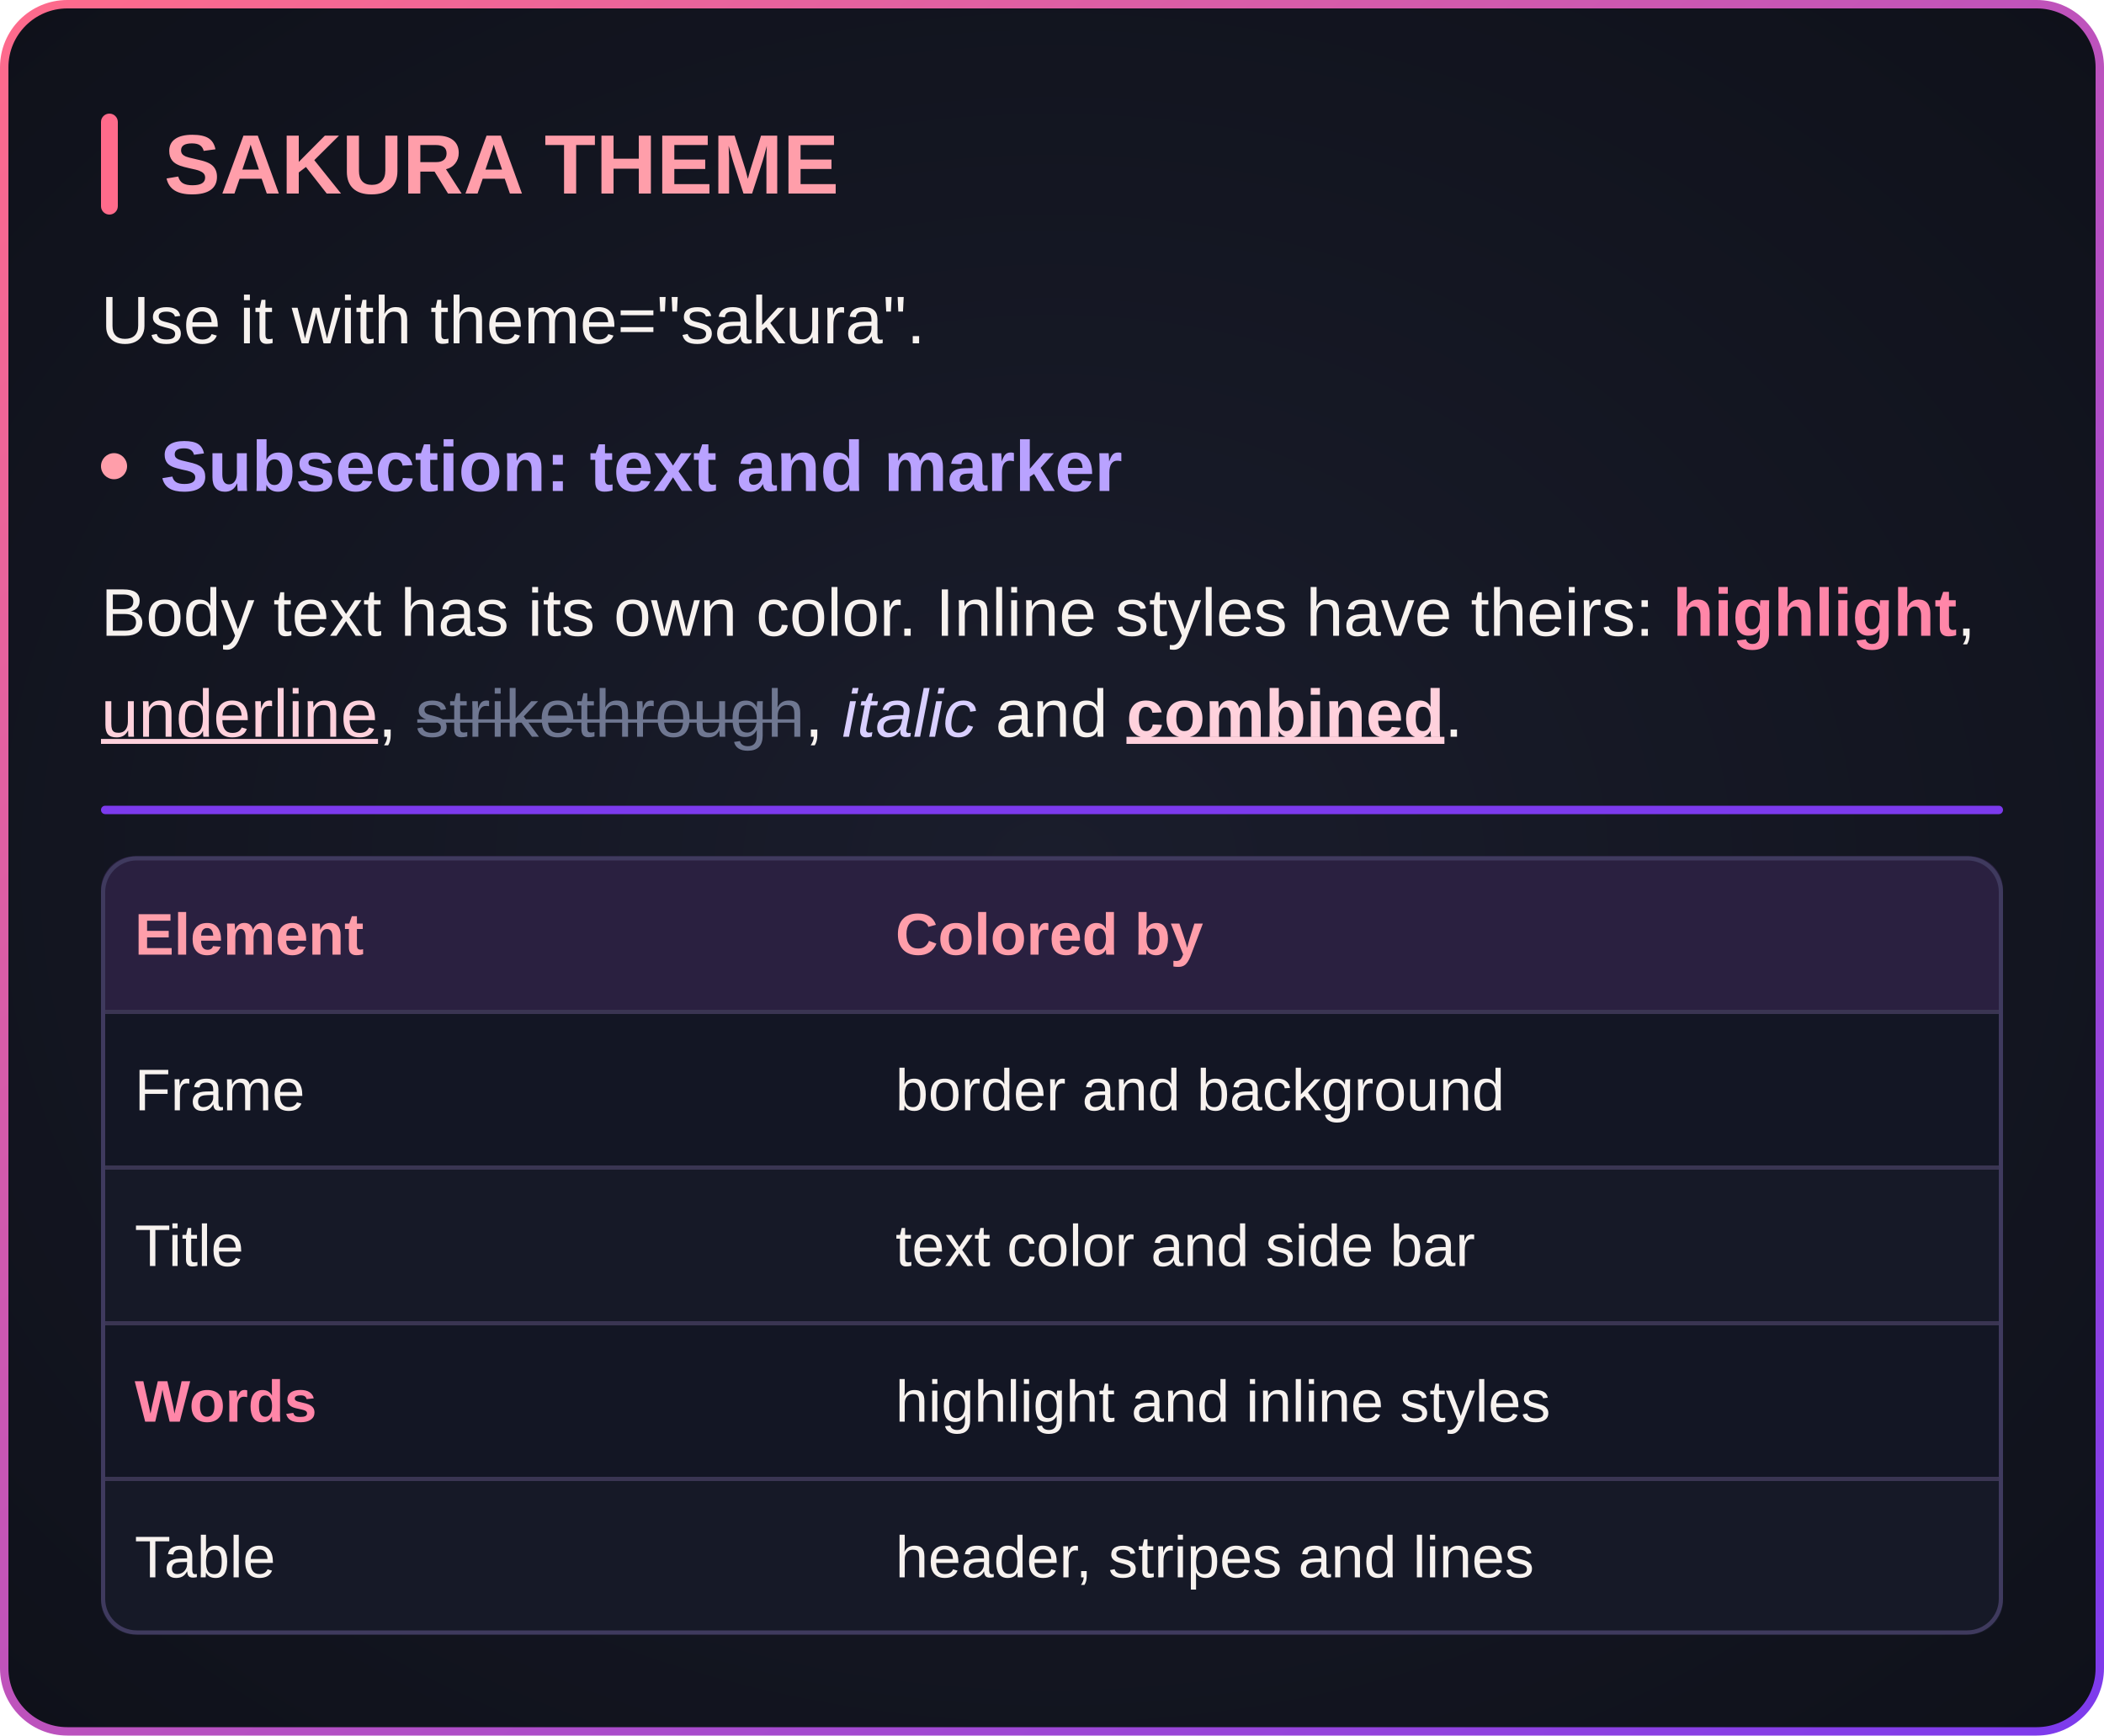
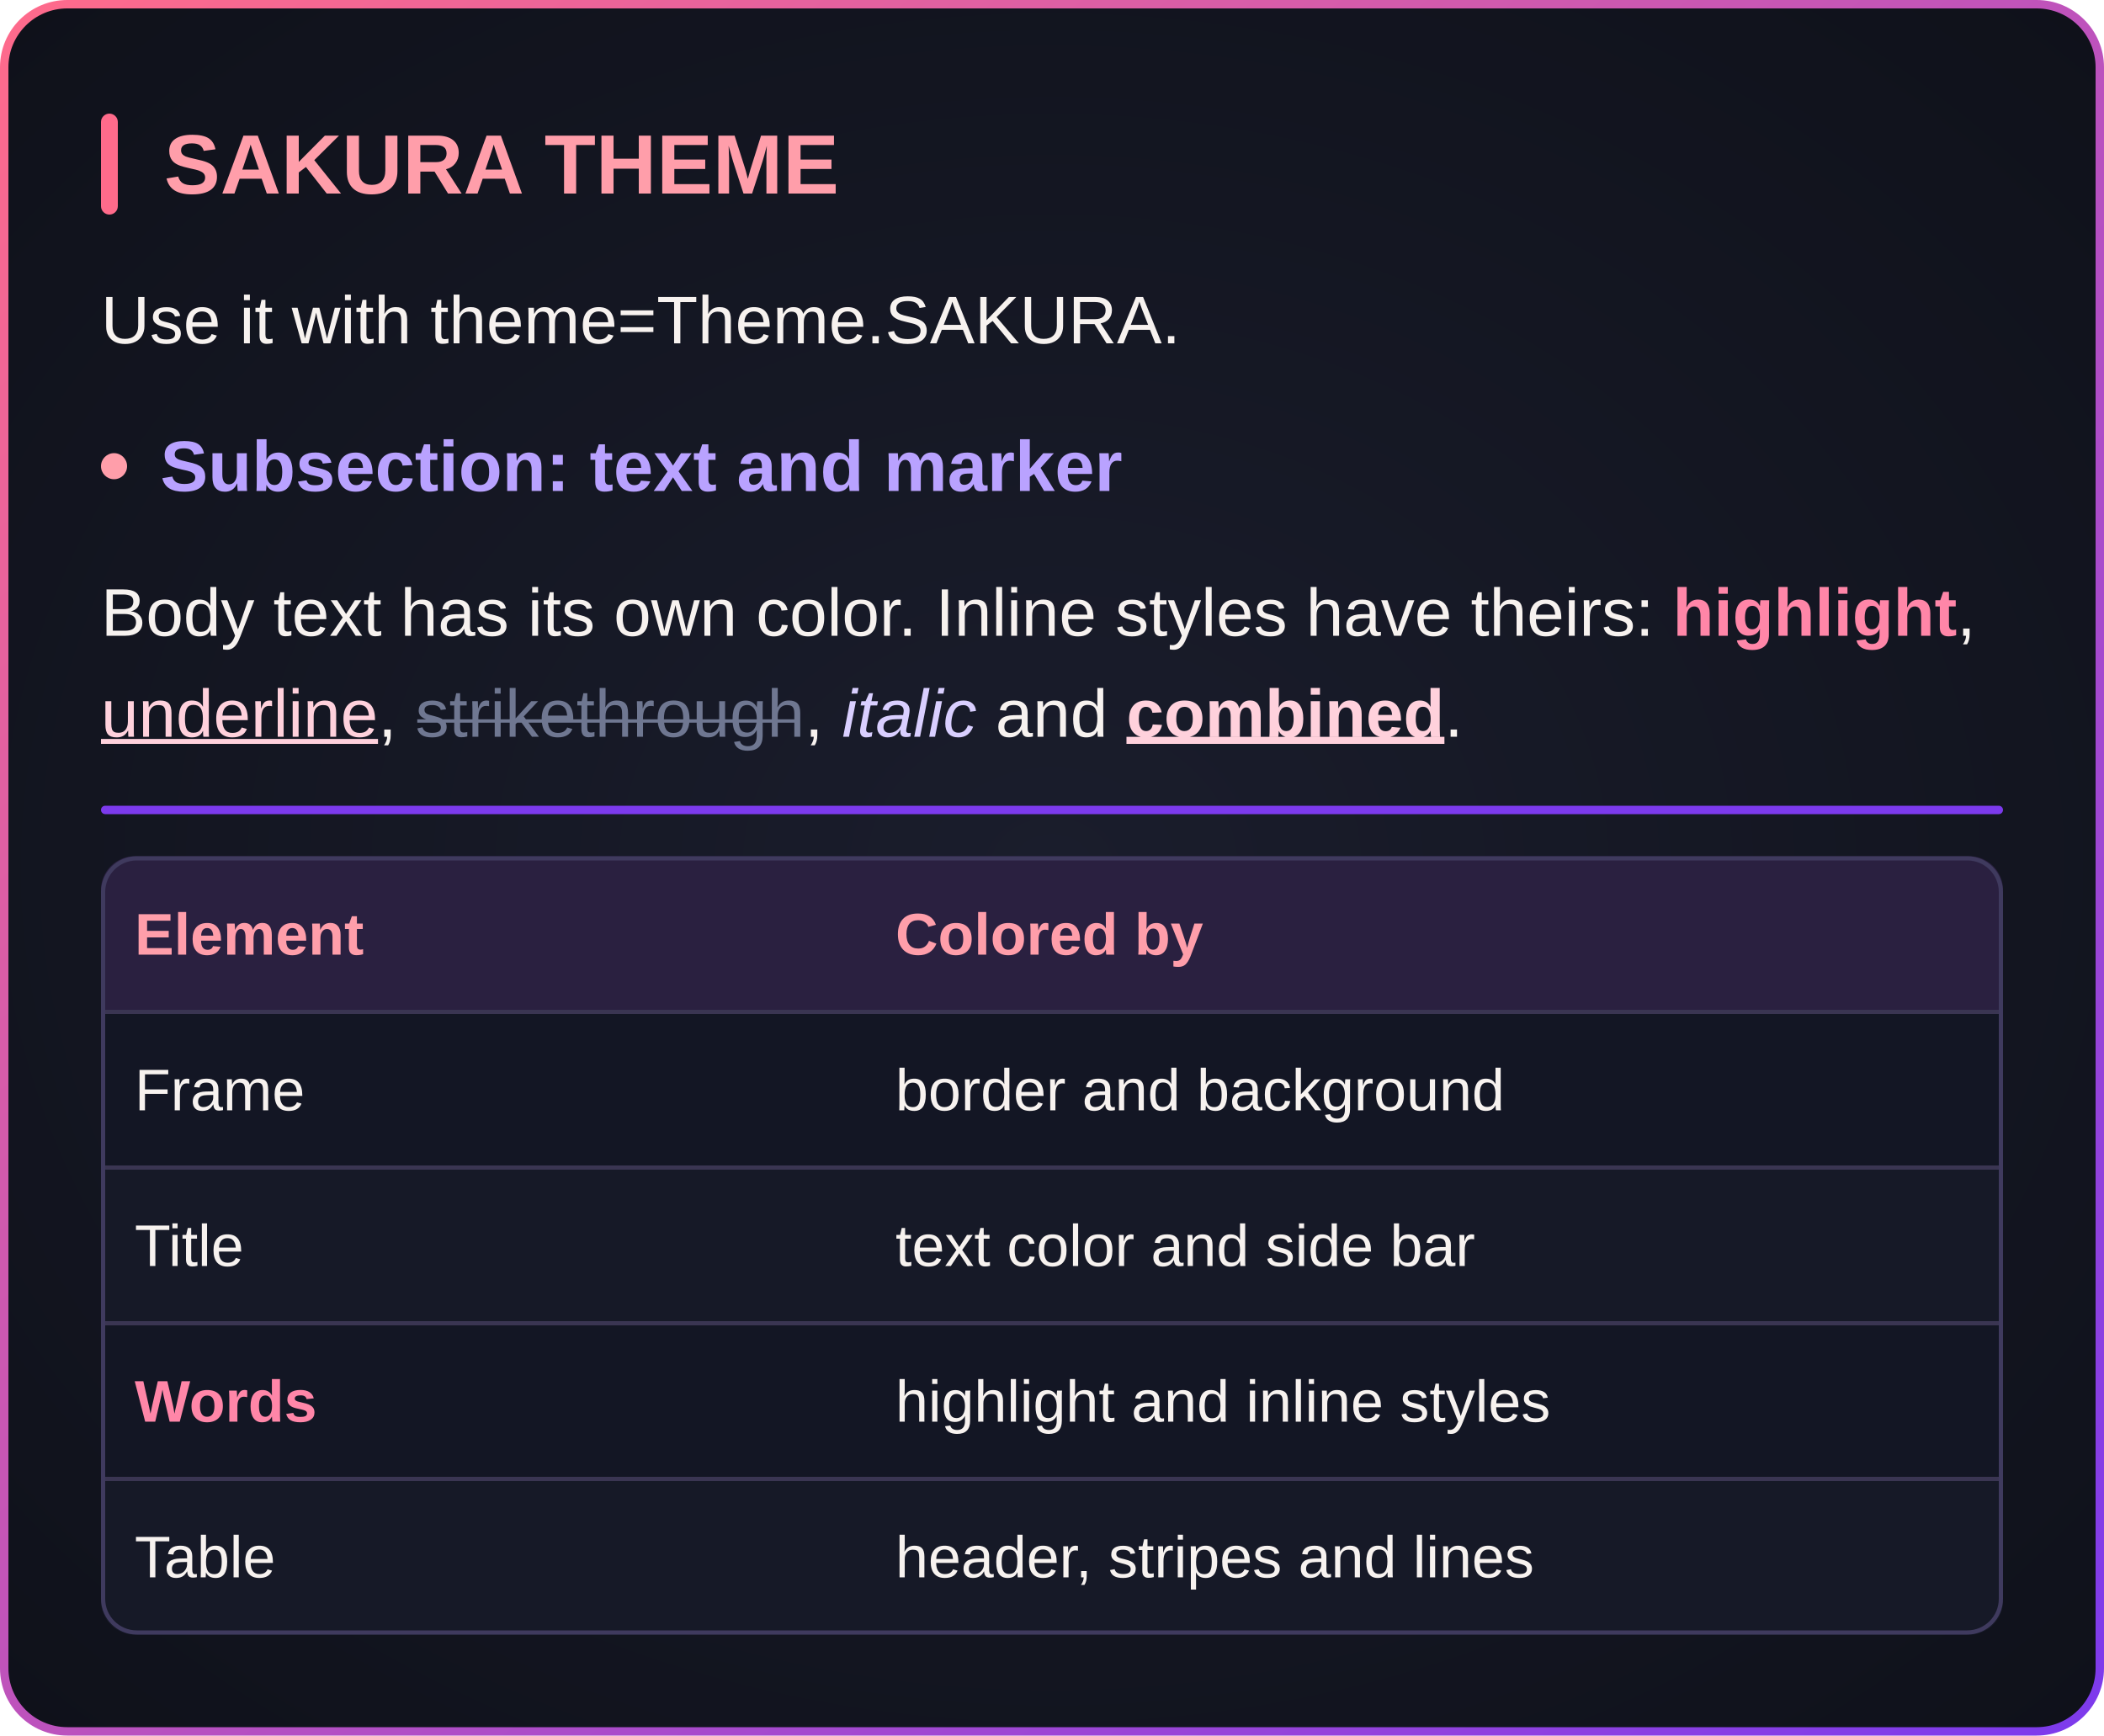
<svg xmlns="http://www.w3.org/2000/svg" width="500" height="412.5" viewBox="0 0 500 412.5">
  <style>
@keyframes entry {
  from { opacity: 0; transform: translateY(-24px); } to { opacity: 1; transform: none; }
}
.entry {
  animation: entry 0.8s ease-out both;
  transform-box: fill-box;
  transform-origin: center;
}
@media (prefers-reduced-motion: reduce) {
  .entry { animation: none; }
}
</style>
  <g class="entry">
    <defs>
      <radialGradient id="background" cx="0.5" cy="0.5" r="0.7">
        <stop offset="0" stop-color="#1A1D2C" />
        <stop offset="1" stop-color="#0F111A" />
      </radialGradient>
      <linearGradient id="border" x1="0" y1="0" x2="1" y2="1">
        <stop offset="0" stop-color="#FF6B8B" />
        <stop offset="1" stop-color="#7C3AED" />
      </linearGradient>
    </defs>
    <rect x="1" y="1" width="498" height="410.5" rx="15" fill="url(#background)" stroke="none" stroke-width="2" />
    <rect x="1" y="1" width="498" height="410.5" rx="15" fill="none" stroke="url(#border)" stroke-width="2" />
    <g font-family="Arial, Helvetica, sans-serif">
      <rect x="24.0" y="27.0" width="4" height="24.0" rx="2" fill="#FF6B8B" />
      <text x="39.0" y="46.0" font-size="20" fill="#FF9EAA" font-weight="700">SAKURA THEME</text>
-       <text x="24.0" y="81.6" font-size="16" fill="#F7F2EF">Use it with theme="sakura".</text>
+       <text x="24.0" y="81.6" font-size="16" fill="#F7F2EF">Use it with theme=Theme.SAKURA.</text>
      <circle cx="27.1" cy="110.8" r="3.1" fill="#FF9EAA" />
      <text x="38.1" y="116.7" font-size="17" fill="#B9A2FF" font-weight="700">Subsection: text and marker</text>
      <text x="24.0" y="151.1" font-size="16" fill="#F7F2EF">Body text has its own color. Inline styles have theirs: <tspan fill="#FF86A8" font-weight="700">highlight</tspan>,</text>
      <text x="24.0" y="175.1" font-size="16" fill="#F7F2EF">
        <tspan fill="#FFD1DC" text-decoration="underline">underline</tspan>, <tspan fill="#6F7791" text-decoration="line-through">strikethrough</tspan>, <tspan fill="#D9CFFF" font-style="italic">italic</tspan> and <tspan fill="#FFD1DC" font-weight="700" text-decoration="underline">combined</tspan>.</text>
      <rect x="24.0" y="191.5" width="452.0" height="2" rx="1" fill="#7C3AED" />
      <clipPath id="table-clip-24-204">
        <rect x="24.0" y="203.5" width="452.0" height="185.0" rx="8" />
      </clipPath>
      <g clip-path="url(#table-clip-24-204)">
        <rect x="24.0" y="203.5" width="452.0" height="185.0" fill="#131624" />
        <rect x="24.0" y="203.5" width="452.0" height="37.0" fill="#2A2040" />
        <rect x="24.0" y="277.5" width="452.0" height="37.0" fill="#161927" />
        <rect x="24.0" y="351.5" width="452.0" height="37.0" fill="#161927" />
      </g>
      <line x1="24.0" y1="240.5" x2="476.0" y2="240.5" stroke="#3A3552" stroke-width="1" />
      <line x1="24.0" y1="277.5" x2="476.0" y2="277.5" stroke="#3A3552" stroke-width="1" />
      <line x1="24.0" y1="314.5" x2="476.0" y2="314.5" stroke="#3A3552" stroke-width="1" />
      <line x1="24.0" y1="351.5" x2="476.0" y2="351.5" stroke="#3A3552" stroke-width="1" />
      <text x="32.0" y="226.9" font-size="14" fill="#FF9EAA" font-weight="700">Element</text>
      <text x="212.8" y="226.9" font-size="14" fill="#FF9EAA" font-weight="700">Colored by</text>
      <text x="32.0" y="263.9" font-size="14" fill="#F7F2EF">Frame</text>
      <text x="212.8" y="263.9" font-size="14" fill="#F7F2EF">border and background</text>
      <text x="32.0" y="300.9" font-size="14" fill="#F7F2EF">Title</text>
      <text x="212.8" y="300.9" font-size="14" fill="#F7F2EF">text color and side bar</text>
      <text x="32.0" y="337.9" font-size="14" fill="#F7F2EF">
        <tspan fill="#FF86A8" font-weight="700">Words</tspan>
      </text>
      <text x="212.8" y="337.9" font-size="14" fill="#F7F2EF">highlight and inline styles</text>
      <text x="32.0" y="374.9" font-size="14" fill="#F7F2EF">Table</text>
      <text x="212.8" y="374.9" font-size="14" fill="#F7F2EF">header, stripes and lines</text>
      <rect x="24.5" y="204.0" width="451.0" height="184.0" rx="8" fill="none" stroke="#3F3A5E" stroke-width="1" />
    </g>
  </g>
</svg>
